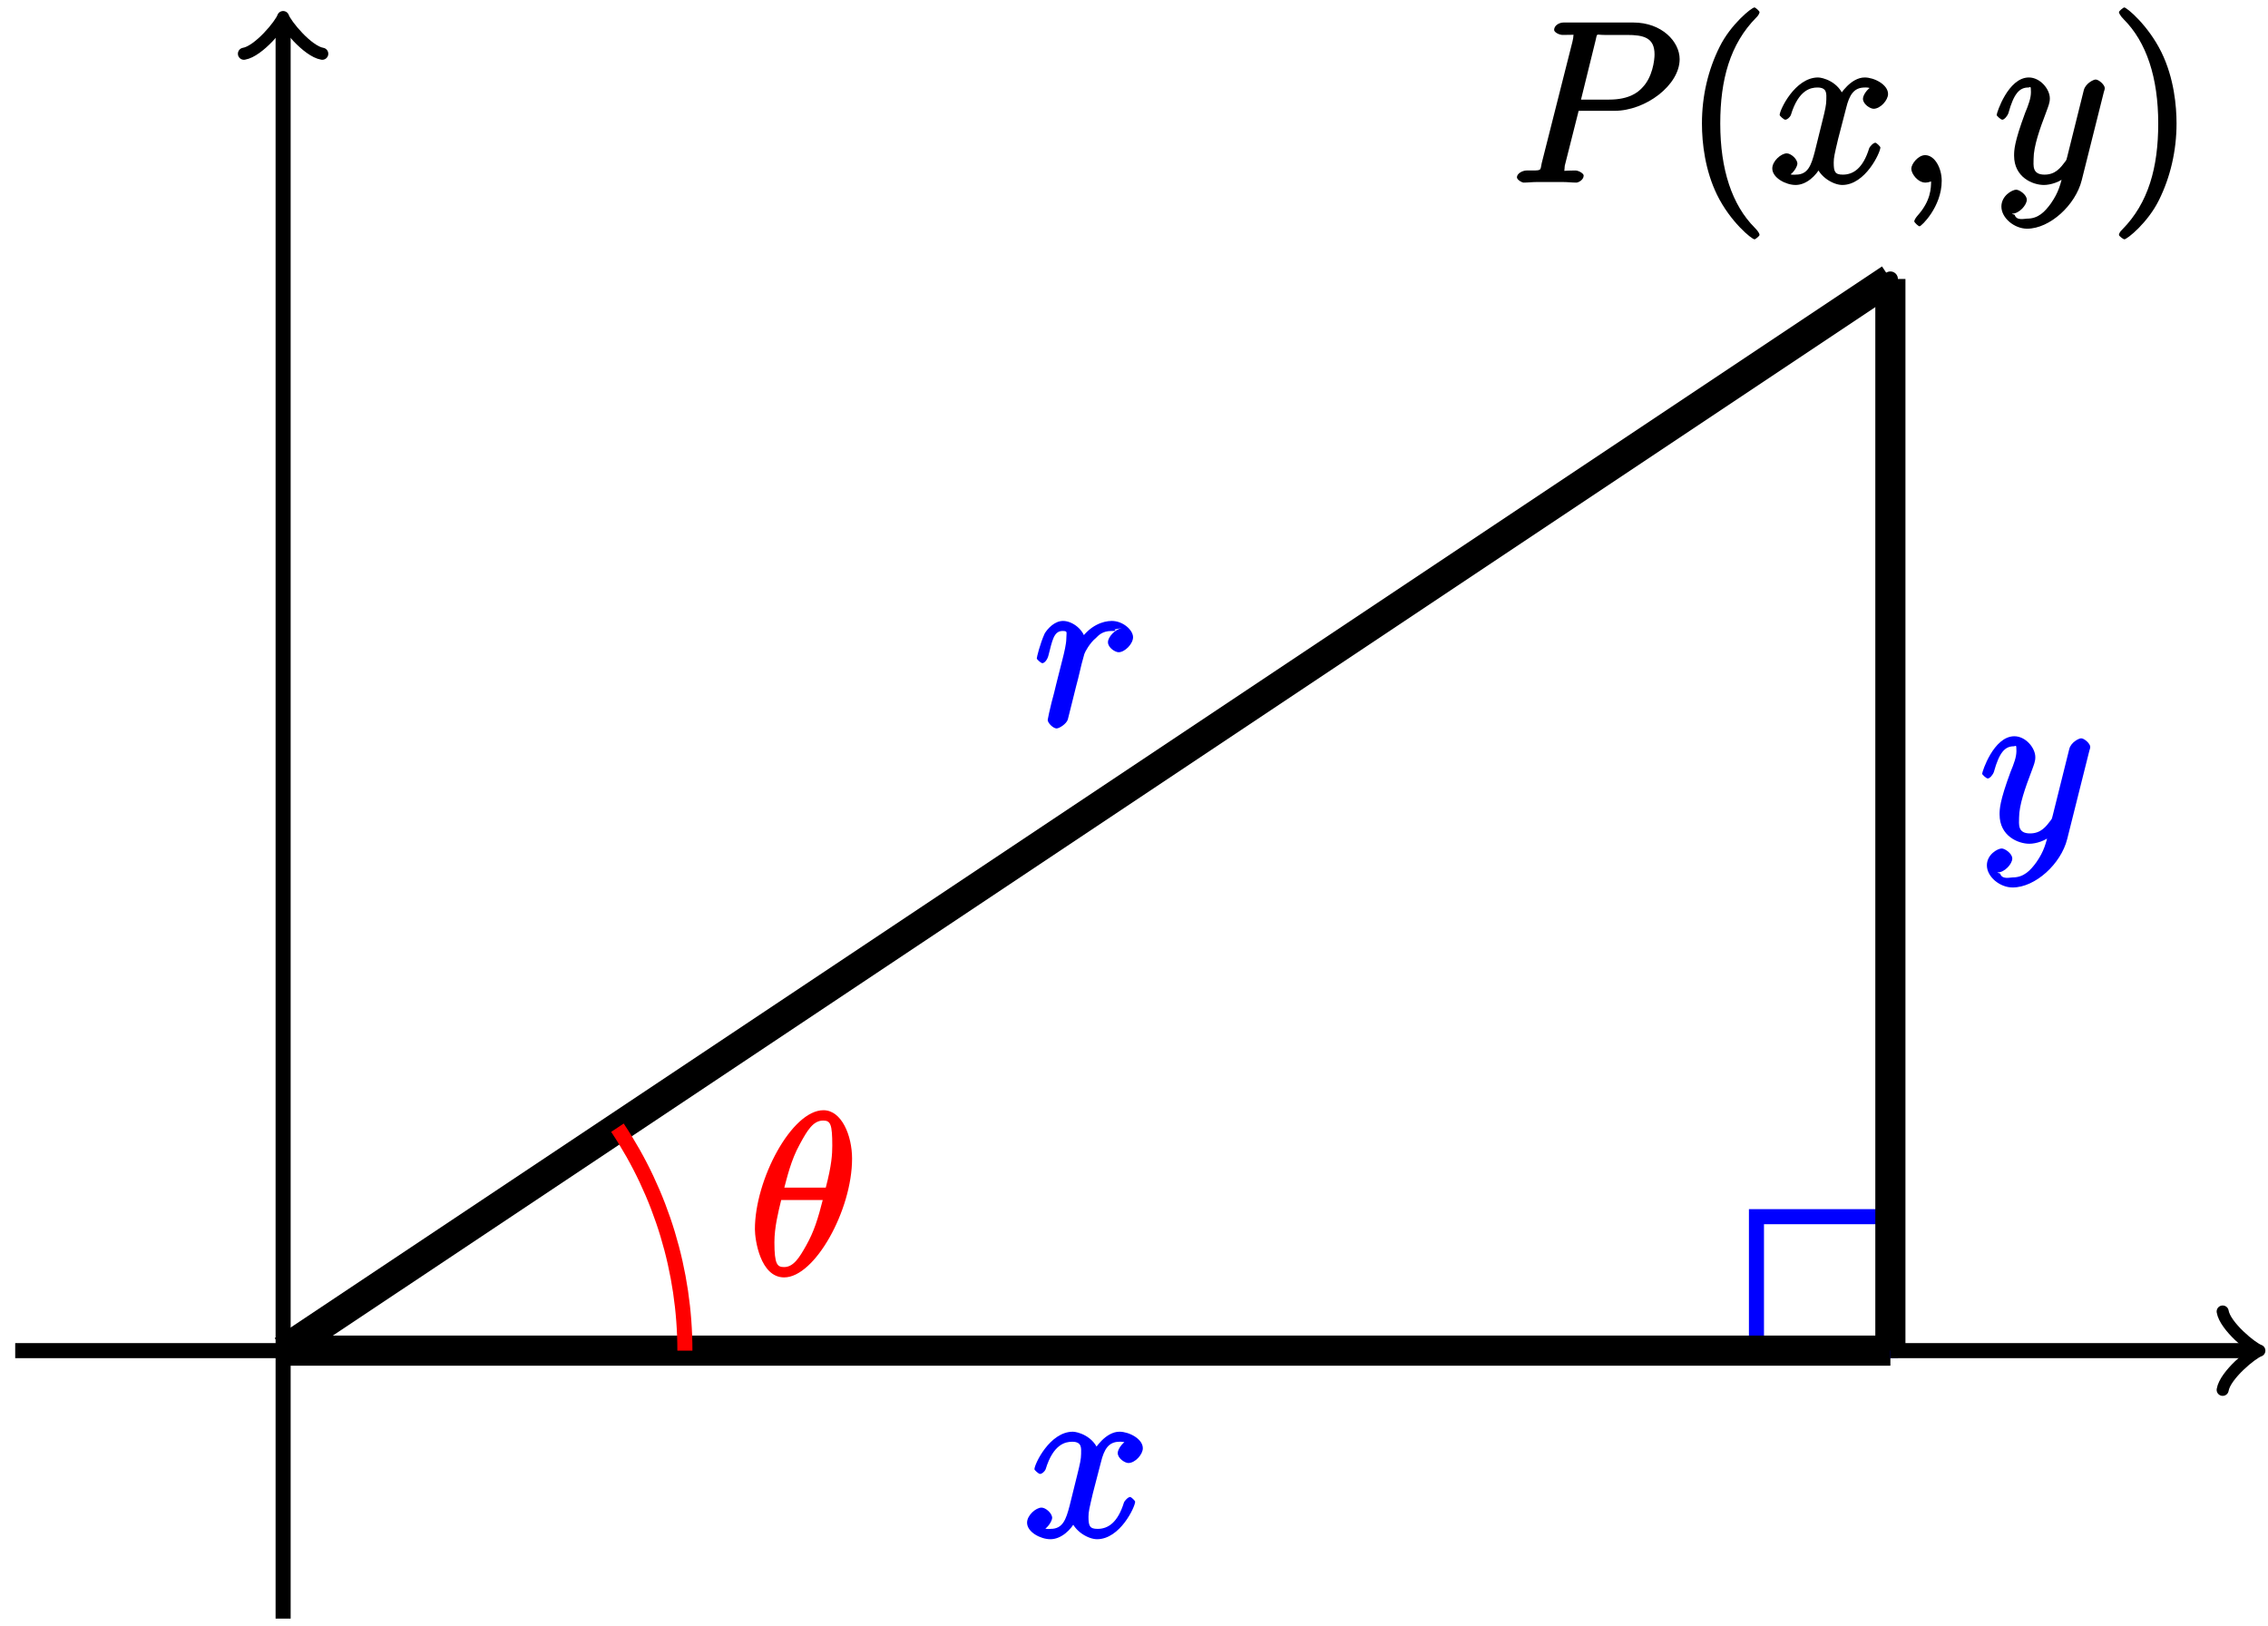
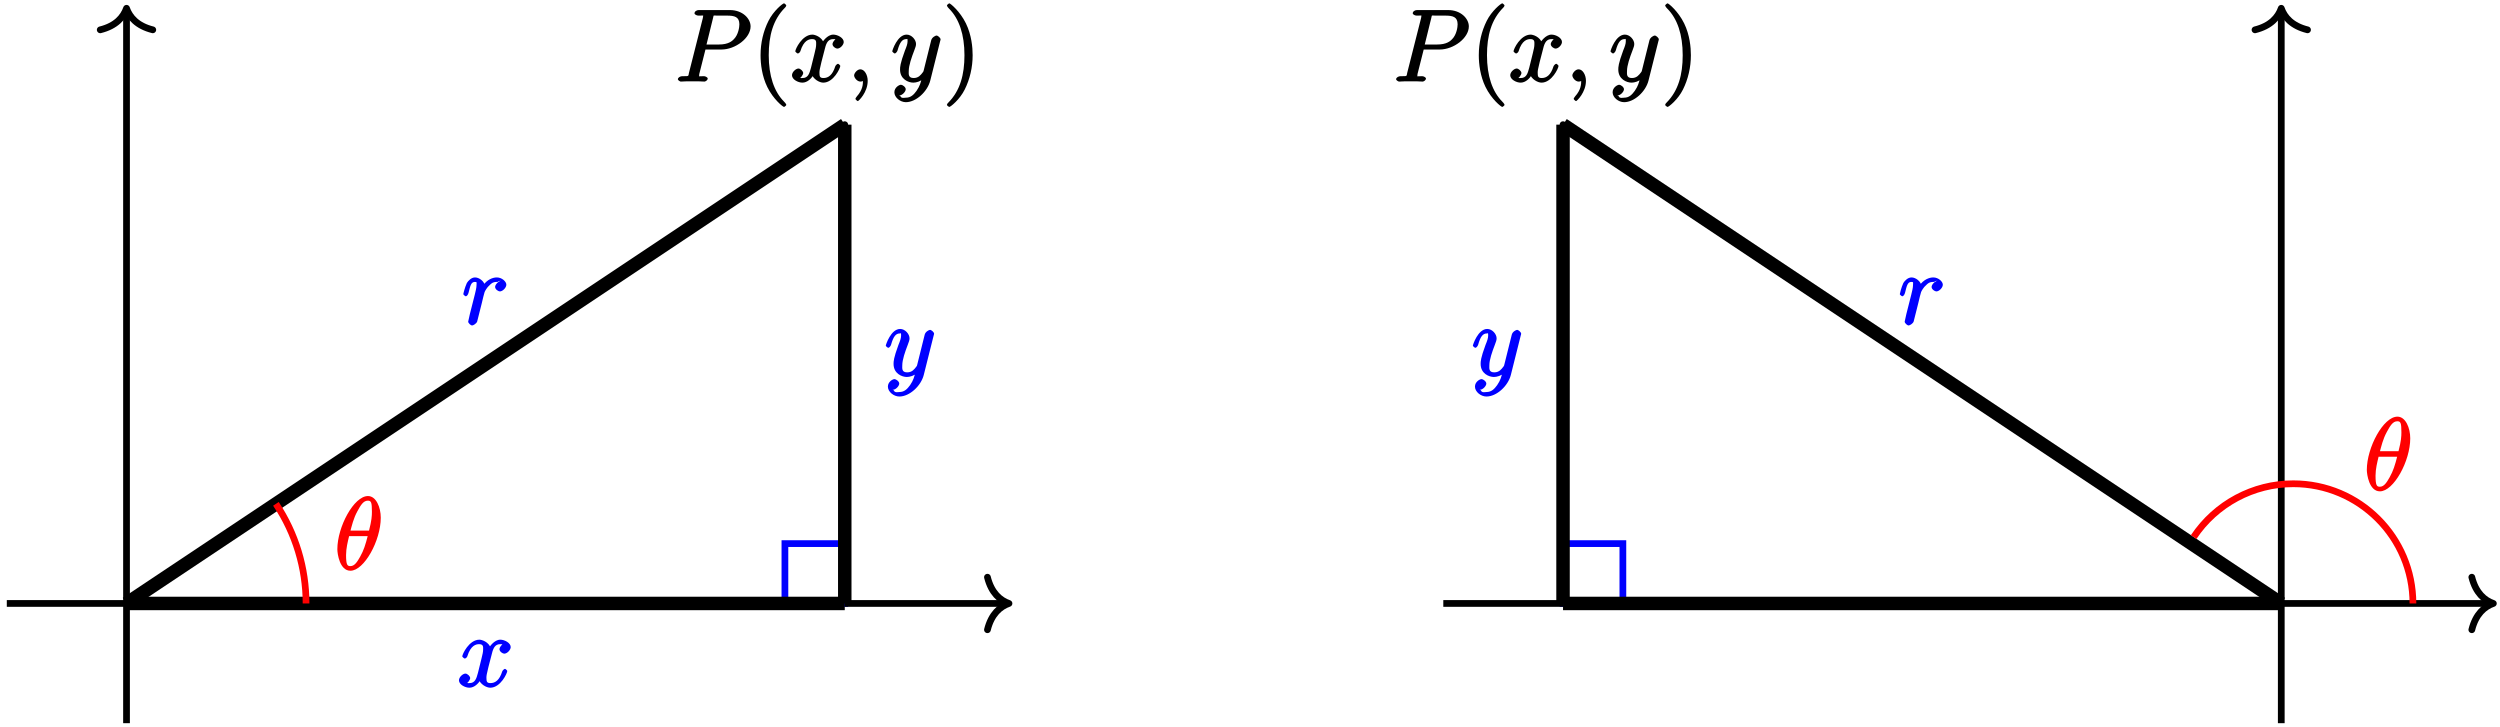
- <svg xmlns="http://www.w3.org/2000/svg" xmlns:xlink="http://www.w3.org/1999/xlink" width="120pt" height="86pt" viewBox="0 0 120 86" version="1.1">
+ <svg xmlns="http://www.w3.org/2000/svg" xmlns:xlink="http://www.w3.org/1999/xlink" width="296pt" height="86pt" viewBox="0 0 296 86" version="1.1">
  <defs>
    <g>
      <symbol overflow="visible" id="glyph0-0">
        <path style="stroke:none;" d="" />
      </symbol>
      <symbol overflow="visible" id="glyph0-1">
        <path style="stroke:none;" d="M 3.531 -3.797 L 5.547 -3.797 C 7.203 -3.797 9 -5.156 9 -6.531 C 9 -7.453 8.062 -8.469 6.547 -8.469 L 2.859 -8.469 C 2.625 -8.469 2.359 -8.312 2.359 -8.078 C 2.359 -7.953 2.625 -7.812 2.812 -7.812 C 3.531 -7.812 3.375 -7.859 3.375 -7.734 C 3.375 -7.703 3.375 -7.641 3.328 -7.453 L 1.703 -1.031 C 1.609 -0.609 1.75 -0.641 0.906 -0.641 C 0.688 -0.641 0.391 -0.484 0.391 -0.281 C 0.391 -0.141 0.672 0 0.734 0 C 0.969 0 1.203 -0.031 1.438 -0.031 L 2.828 -0.031 C 3.062 -0.031 3.312 0 3.531 0 C 3.641 0 3.922 -0.141 3.922 -0.375 C 3.922 -0.484 3.656 -0.641 3.484 -0.641 C 2.766 -0.641 2.906 -0.578 2.906 -0.688 C 2.906 -0.75 2.922 -0.844 2.922 -0.891 L 3.656 -3.797 Z M 4.547 -7.5 C 4.656 -7.938 4.547 -7.812 5.016 -7.812 L 6.203 -7.812 C 7.094 -7.812 7.672 -7.672 7.672 -6.781 C 7.672 -6.469 7.562 -5.562 7.016 -5.016 C 6.812 -4.797 6.359 -4.391 5.266 -4.391 L 3.781 -4.391 Z M 4.547 -7.5 " />
      </symbol>
      <symbol overflow="visible" id="glyph0-2">
        <path style="stroke:none;" d="M 5.672 -5.172 C 5.281 -5.109 4.969 -4.656 4.969 -4.438 C 4.969 -4.141 5.359 -3.906 5.531 -3.906 C 5.891 -3.906 6.297 -4.359 6.297 -4.688 C 6.297 -5.188 5.562 -5.562 5.062 -5.562 C 4.344 -5.562 3.766 -4.703 3.656 -4.469 L 3.984 -4.469 C 3.703 -5.359 2.812 -5.562 2.594 -5.562 C 1.375 -5.562 0.562 -3.844 0.562 -3.578 C 0.562 -3.531 0.781 -3.328 0.859 -3.328 C 0.953 -3.328 1.094 -3.438 1.156 -3.578 C 1.562 -4.922 2.219 -5.031 2.562 -5.031 C 3.094 -5.031 3.031 -4.672 3.031 -4.391 C 3.031 -4.125 2.969 -3.844 2.828 -3.281 L 2.422 -1.641 C 2.234 -0.922 2.062 -0.422 1.422 -0.422 C 1.359 -0.422 1.172 -0.375 0.922 -0.531 L 0.812 -0.281 C 1.25 -0.359 1.5 -0.859 1.5 -1 C 1.5 -1.25 1.156 -1.547 0.938 -1.547 C 0.641 -1.547 0.172 -1.141 0.172 -0.75 C 0.172 -0.25 0.891 0.125 1.406 0.125 C 1.984 0.125 2.5 -0.375 2.75 -0.859 L 2.469 -0.969 C 2.672 -0.266 3.438 0.125 3.875 0.125 C 5.094 0.125 5.891 -1.594 5.891 -1.859 C 5.891 -1.906 5.688 -2.109 5.625 -2.109 C 5.516 -2.109 5.328 -1.906 5.297 -1.812 C 4.969 -0.75 4.453 -0.422 3.906 -0.422 C 3.484 -0.422 3.422 -0.578 3.422 -1.062 C 3.422 -1.328 3.469 -1.516 3.656 -2.312 L 4.078 -3.938 C 4.25 -4.656 4.5 -5.031 5.062 -5.031 C 5.078 -5.031 5.297 -5.062 5.547 -4.906 Z M 5.672 -5.172 " />
      </symbol>
      <symbol overflow="visible" id="glyph0-3">
        <path style="stroke:none;" d="M 2.484 -0.094 C 2.484 -0.781 2.109 -1.453 1.609 -1.453 C 1.234 -1.453 0.875 -0.984 0.875 -0.734 C 0.875 -0.469 1.219 0 1.625 0 C 1.781 0 2.016 -0.078 2.125 -0.188 C 2.156 -0.219 2.062 -0.172 2.062 -0.172 C 2.094 -0.172 1.922 -0.156 1.922 -0.094 C 1.922 0.297 1.906 0.969 1.203 1.75 C 1.078 1.891 1.031 2.016 1.031 2.047 C 1.031 2.109 1.25 2.312 1.312 2.312 C 1.406 2.312 2.484 1.281 2.484 -0.094 Z M 2.484 -0.094 " />
      </symbol>
      <symbol overflow="visible" id="glyph0-4">
        <path style="stroke:none;" d="M 3.031 1.094 C 2.703 1.547 2.359 1.906 1.766 1.906 C 1.625 1.906 1.203 2.031 1.109 1.703 C 0.906 1.641 0.969 1.641 0.984 1.641 C 1.344 1.641 1.75 1.188 1.75 0.906 C 1.75 0.641 1.359 0.375 1.188 0.375 C 0.984 0.375 0.406 0.688 0.406 1.266 C 0.406 1.875 1.094 2.438 1.766 2.438 C 2.969 2.438 4.328 1.188 4.656 -0.125 L 5.828 -4.797 C 5.844 -4.859 5.875 -4.922 5.875 -5 C 5.875 -5.172 5.562 -5.453 5.391 -5.453 C 5.281 -5.453 4.859 -5.25 4.766 -4.891 L 3.891 -1.375 C 3.828 -1.156 3.875 -1.25 3.781 -1.109 C 3.531 -0.781 3.266 -0.422 2.688 -0.422 C 2.016 -0.422 2.109 -0.922 2.109 -1.25 C 2.109 -1.922 2.438 -2.844 2.766 -3.703 C 2.891 -4.047 2.969 -4.219 2.969 -4.453 C 2.969 -4.953 2.453 -5.562 1.859 -5.562 C 0.766 -5.562 0.156 -3.688 0.156 -3.578 C 0.156 -3.531 0.375 -3.328 0.453 -3.328 C 0.562 -3.328 0.734 -3.531 0.781 -3.688 C 1.062 -4.703 1.359 -5.031 1.828 -5.031 C 1.938 -5.031 1.969 -5.172 1.969 -4.781 C 1.969 -4.469 1.844 -4.125 1.656 -3.672 C 1.078 -2.109 1.078 -1.703 1.078 -1.422 C 1.078 -0.281 2.062 0.125 2.656 0.125 C 3 0.125 3.531 -0.031 3.844 -0.344 L 3.688 -0.516 C 3.516 0.141 3.438 0.5 3.031 1.094 Z M 3.031 1.094 " />
      </symbol>
      <symbol overflow="visible" id="glyph0-5">
        <path style="stroke:none;" d="M 4.656 -5.188 C 4.281 -5.109 3.922 -4.703 3.922 -4.438 C 3.922 -4.141 4.312 -3.906 4.484 -3.906 C 4.812 -3.906 5.25 -4.344 5.25 -4.703 C 5.25 -5.078 4.719 -5.562 4.125 -5.562 C 3.641 -5.562 2.969 -5.312 2.469 -4.578 L 2.75 -4.469 C 2.672 -5.109 2.031 -5.562 1.547 -5.562 C 1.094 -5.562 0.734 -5.156 0.578 -4.906 C 0.328 -4.359 0.156 -3.641 0.156 -3.578 C 0.156 -3.531 0.375 -3.328 0.453 -3.328 C 0.547 -3.328 0.719 -3.484 0.781 -3.766 C 0.969 -4.484 1.047 -5.031 1.516 -5.031 C 1.812 -5.031 1.719 -4.969 1.719 -4.625 C 1.719 -4.359 1.609 -3.891 1.516 -3.531 L 1.188 -2.234 C 1.141 -2.016 1 -1.469 0.938 -1.25 C 0.859 -0.938 0.734 -0.375 0.734 -0.328 C 0.734 -0.156 1.031 0.125 1.203 0.125 C 1.344 0.125 1.719 -0.109 1.797 -0.344 C 1.828 -0.438 2.266 -2.25 2.344 -2.516 C 2.406 -2.781 2.469 -3.031 2.531 -3.297 C 2.578 -3.469 2.625 -3.656 2.672 -3.812 C 2.703 -3.922 2.969 -4.406 3.281 -4.656 C 3.422 -4.797 3.625 -5.031 4.109 -5.031 C 4.297 -5.031 4.375 -5.031 4.266 -5.109 Z M 4.656 -5.188 " />
      </symbol>
      <symbol overflow="visible" id="glyph0-6">
        <path style="stroke:none;" d="M 5.453 -6.156 C 5.453 -7.375 4.906 -8.719 3.938 -8.719 C 2.266 -8.719 0.312 -5.062 0.312 -2.422 C 0.312 -1.875 0.594 0.125 1.859 0.125 C 3.484 0.125 5.453 -3.438 5.453 -6.156 Z M 1.828 -4.469 C 2.016 -5.172 2.219 -6.078 2.688 -6.922 C 3.078 -7.641 3.391 -8.172 3.922 -8.172 C 4.312 -8.172 4.406 -7.984 4.406 -6.844 C 4.406 -6.406 4.375 -5.812 4.062 -4.625 L 1.859 -4.625 Z M 3.938 -4.109 C 3.641 -2.938 3.438 -2.297 3.016 -1.547 C 2.672 -0.938 2.359 -0.422 1.859 -0.422 C 1.5 -0.422 1.344 -0.547 1.344 -1.734 C 1.344 -2.516 1.547 -3.328 1.703 -3.969 L 3.906 -3.969 Z M 3.938 -4.109 " />
      </symbol>
      <symbol overflow="visible" id="glyph1-0">
        <path style="stroke:none;" d="" />
      </symbol>
      <symbol overflow="visible" id="glyph1-1">
        <path style="stroke:none;" d="M 4.047 2.766 C 4.047 2.719 4 2.594 3.797 2.391 C 2.594 1.188 1.969 -0.688 1.969 -3.125 C 1.969 -5.438 2.484 -7.328 3.875 -8.734 C 4 -8.844 4.047 -8.984 4.047 -9.016 C 4.047 -9.078 3.828 -9.266 3.781 -9.266 C 3.625 -9.266 2.516 -8.359 1.938 -7.188 C 1.328 -5.969 1 -4.594 1 -3.125 C 1 -2.062 1.172 -0.641 1.797 0.641 C 2.5 2.078 3.641 3 3.781 3 C 3.828 3 4.047 2.828 4.047 2.766 Z M 4.047 2.766 " />
      </symbol>
      <symbol overflow="visible" id="glyph1-2">
        <path style="stroke:none;" d="M 3.531 -3.125 C 3.531 -4.031 3.406 -5.516 2.734 -6.891 C 2.031 -8.328 0.891 -9.266 0.766 -9.266 C 0.719 -9.266 0.484 -9.078 0.484 -9.016 C 0.484 -8.984 0.531 -8.844 0.734 -8.641 C 1.938 -7.438 2.562 -5.562 2.562 -3.125 C 2.562 -0.812 2.047 1.078 0.656 2.484 C 0.531 2.594 0.484 2.719 0.484 2.766 C 0.484 2.828 0.719 3 0.766 3 C 0.922 3 2.016 2.109 2.594 0.938 C 3.203 -0.281 3.531 -1.688 3.531 -3.125 Z M 3.531 -3.125 " />
      </symbol>
    </g>
  </defs>
  <g id="surface1">
    <path style="fill-rule:nonzero;fill:rgb(0%,0%,0%);fill-opacity:1;stroke-width:0.399;stroke-linecap:butt;stroke-linejoin:miter;stroke:rgb(0%,0%,0%);stroke-opacity:1;stroke-miterlimit:10;" d="M 85.239 56.692 C 85.239 56.805 85.149 56.891 85.04 56.891 C 84.93 56.891 84.84 56.805 84.84 56.692 C 84.84 56.583 84.93 56.493 85.04 56.493 C 85.149 56.493 85.239 56.583 85.239 56.692 Z M 85.239 56.692 " transform="matrix(1,0,0,-1,14.98,71.45)" />
    <g style="fill:rgb(0%,0%,0%);fill-opacity:1;">
      <use xlink:href="#glyph0-1" x="79.87" y="9.66" />
    </g>
    <g style="fill:rgb(0%,0%,0%);fill-opacity:1;">
      <use xlink:href="#glyph1-1" x="89.05" y="9.66" />
    </g>
    <g style="fill:rgb(0%,0%,0%);fill-opacity:1;">
      <use xlink:href="#glyph0-2" x="93.6" y="9.66" />
      <use xlink:href="#glyph0-3" x="100.252" y="9.66" />
    </g>
    <g style="fill:rgb(0%,0%,0%);fill-opacity:1;">
      <use xlink:href="#glyph0-4" x="105.488" y="9.66" />
    </g>
    <g style="fill:rgb(0%,0%,0%);fill-opacity:1;">
      <use xlink:href="#glyph1-2" x="111.63" y="9.66" />
    </g>
    <path style="fill:none;stroke-width:0.797;stroke-linecap:butt;stroke-linejoin:miter;stroke:rgb(0%,0%,100%);stroke-opacity:1;stroke-miterlimit:10;" d="M 85.04 0.001 L 85.04 7.087 L 77.954 7.087 L 77.954 0.001 Z M 85.04 0.001 " transform="matrix(1,0,0,-1,14.98,71.45)" />
    <path style="fill:none;stroke-width:1.594;stroke-linecap:butt;stroke-linejoin:miter;stroke:rgb(0%,0%,0%);stroke-opacity:1;stroke-miterlimit:10;" d="M 85.04 0.001 L 85.04 56.692 " transform="matrix(1,0,0,-1,14.98,71.45)" />
    <g style="fill:rgb(0%,0%,100%);fill-opacity:1;">
      <use xlink:href="#glyph0-4" x="104.72" y="44.51" />
    </g>
    <path style="fill:none;stroke-width:1.594;stroke-linecap:butt;stroke-linejoin:miter;stroke:rgb(0%,0%,0%);stroke-opacity:1;stroke-miterlimit:10;" d="M 0 0.001 L 85.04 56.692 " transform="matrix(1,0,0,-1,14.98,71.45)" />
    <g style="fill:rgb(0%,0%,100%);fill-opacity:1;">
      <use xlink:href="#glyph0-5" x="54.7" y="38.41" />
    </g>
    <path style="fill:none;stroke-width:1.594;stroke-linecap:butt;stroke-linejoin:miter;stroke:rgb(0%,0%,0%);stroke-opacity:1;stroke-miterlimit:10;" d="M 85.04 0.001 L 0 0.001 " transform="matrix(1,0,0,-1,14.98,71.45)" />
    <g style="fill:rgb(0%,0%,100%);fill-opacity:1;">
      <use xlink:href="#glyph0-2" x="54.17" y="81.3" />
    </g>
-     <path style="fill:none;stroke-width:0.797;stroke-linecap:butt;stroke-linejoin:miter;stroke:rgb(0%,0%,0%);stroke-opacity:1;stroke-miterlimit:10;" d="M 85.04 0.001 L 104.176 0.001 " transform="matrix(1,0,0,-1,14.98,71.45)" />
-     <path style="fill:none;stroke-width:0.638;stroke-linecap:round;stroke-linejoin:round;stroke:rgb(0%,0%,0%);stroke-opacity:1;stroke-miterlimit:10;" d="M -1.554 2.071 C -1.425 1.294 0.001 0.13 0.387 0.001 C 0.001 -0.128 -1.425 -1.296 -1.554 -2.073 " transform="matrix(1,0,0,-1,119.1557,71.45)" />
+     <path style="fill:none;stroke-width:0.797;stroke-linecap:butt;stroke-linejoin:miter;stroke:rgb(0%,0%,0%);stroke-opacity:1;stroke-miterlimit:10;" d="M 85.04 0.001 L 104.086 0.001 " transform="matrix(1,0,0,-1,14.98,71.45)" />
+     <path style="fill:none;stroke-width:0.797;stroke-linecap:round;stroke-linejoin:round;stroke:rgb(0%,0%,0%);stroke-opacity:1;stroke-miterlimit:10;" d="M -2.551 3.11 C -2.086 1.243 -1.047 0.364 0 0.001 C -1.047 -0.362 -2.086 -1.245 -2.551 -3.112 " transform="matrix(1,0,0,-1,119.4646,71.45)" />
    <path style="fill:none;stroke-width:0.797;stroke-linecap:butt;stroke-linejoin:miter;stroke:rgb(0%,0%,0%);stroke-opacity:1;stroke-miterlimit:10;" d="M -14.175 0.001 L 0 0.001 " transform="matrix(1,0,0,-1,14.98,71.45)" />
-     <path style="fill:none;stroke-width:0.797;stroke-linecap:butt;stroke-linejoin:miter;stroke:rgb(0%,0%,0%);stroke-opacity:1;stroke-miterlimit:10;" d="M 0 -14.175 L 0 70.161 " transform="matrix(1,0,0,-1,14.98,71.45)" />
-     <path style="fill:none;stroke-width:0.638;stroke-linecap:round;stroke-linejoin:round;stroke:rgb(0%,0%,0%);stroke-opacity:1;stroke-miterlimit:10;" d="M -1.553 2.074 C -1.425 1.296 0.001 0.128 0.388 -0 C 0.001 -0.129 -1.425 -1.293 -1.553 -2.071 " transform="matrix(0,-1,-1,0,14.98,1.29033)" />
+     <path style="fill:none;stroke-width:0.797;stroke-linecap:butt;stroke-linejoin:miter;stroke:rgb(0%,0%,0%);stroke-opacity:1;stroke-miterlimit:10;" d="M 0 -14.175 L 0 70.071 " transform="matrix(1,0,0,-1,14.98,71.45)" />
+     <path style="fill:none;stroke-width:0.797;stroke-linecap:round;stroke-linejoin:round;stroke:rgb(0%,0%,0%);stroke-opacity:1;stroke-miterlimit:10;" d="M -2.55 3.113 C -2.085 1.246 -1.046 0.363 0.001 -0 C -1.046 -0.364 -2.085 -1.243 -2.55 -3.11 " transform="matrix(0,-1,-1,0,14.98,0.98148)" />
    <path style="fill:none;stroke-width:0.797;stroke-linecap:butt;stroke-linejoin:miter;stroke:rgb(100%,0%,0%);stroke-opacity:1;stroke-miterlimit:10;" d="M 21.258 0.001 C 21.258 4.196 20.016 8.302 17.688 11.794 " transform="matrix(1,0,0,-1,14.98,71.45)" />
    <g style="fill:rgb(100%,0%,0%);fill-opacity:1;">
      <use xlink:href="#glyph0-6" x="39.63" y="67.45" />
    </g>
+     <path style="fill-rule:nonzero;fill:rgb(0%,0%,0%);fill-opacity:1;stroke-width:0.399;stroke-linecap:butt;stroke-linejoin:miter;stroke:rgb(0%,0%,0%);stroke-opacity:1;stroke-miterlimit:10;" d="M 170.282 56.692 C 170.282 56.805 170.192 56.891 170.083 56.891 C 169.969 56.891 169.883 56.805 169.883 56.692 C 169.883 56.583 169.969 56.493 170.083 56.493 C 170.192 56.493 170.282 56.583 170.282 56.692 Z M 170.282 56.692 " transform="matrix(1,0,0,-1,14.98,71.45)" />
+     <g style="fill:rgb(0%,0%,0%);fill-opacity:1;">
+       <use xlink:href="#glyph0-1" x="164.91" y="9.66" />
+     </g>
+     <g style="fill:rgb(0%,0%,0%);fill-opacity:1;">
+       <use xlink:href="#glyph1-1" x="174.09" y="9.66" />
+     </g>
+     <g style="fill:rgb(0%,0%,0%);fill-opacity:1;">
+       <use xlink:href="#glyph0-2" x="178.64" y="9.66" />
+       <use xlink:href="#glyph0-3" x="185.292" y="9.66" />
+     </g>
+     <g style="fill:rgb(0%,0%,0%);fill-opacity:1;">
+       <use xlink:href="#glyph0-4" x="190.528" y="9.66" />
+     </g>
+     <g style="fill:rgb(0%,0%,0%);fill-opacity:1;">
+       <use xlink:href="#glyph1-2" x="196.67" y="9.66" />
+     </g>
+     <path style="fill:none;stroke-width:0.797;stroke-linecap:butt;stroke-linejoin:miter;stroke:rgb(0%,0%,100%);stroke-opacity:1;stroke-miterlimit:10;" d="M 170.083 0.001 L 170.083 7.087 L 177.168 7.087 L 177.168 0.001 Z M 170.083 0.001 " transform="matrix(1,0,0,-1,14.98,71.45)" />
+     <path style="fill:none;stroke-width:1.594;stroke-linecap:butt;stroke-linejoin:miter;stroke:rgb(0%,0%,0%);stroke-opacity:1;stroke-miterlimit:10;" d="M 170.083 0.001 L 170.083 56.692 " transform="matrix(1,0,0,-1,14.98,71.45)" />
+     <g style="fill:rgb(0%,0%,100%);fill-opacity:1;">
+       <use xlink:href="#glyph0-4" x="174.23" y="44.51" />
+     </g>
+     <path style="fill:none;stroke-width:1.594;stroke-linecap:butt;stroke-linejoin:miter;stroke:rgb(0%,0%,0%);stroke-opacity:1;stroke-miterlimit:10;" d="M 255.122 0.001 L 170.083 56.692 " transform="matrix(1,0,0,-1,14.98,71.45)" />
+     <g style="fill:rgb(0%,0%,100%);fill-opacity:1;">
+       <use xlink:href="#glyph0-5" x="224.78" y="38.41" />
+     </g>
+     <path style="fill:none;stroke-width:1.594;stroke-linecap:butt;stroke-linejoin:miter;stroke:rgb(0%,0%,0%);stroke-opacity:1;stroke-miterlimit:10;" d="M 170.083 0.001 L 255.122 0.001 " transform="matrix(1,0,0,-1,14.98,71.45)" />
+     <path style="fill:none;stroke-width:0.797;stroke-linecap:butt;stroke-linejoin:miter;stroke:rgb(0%,0%,0%);stroke-opacity:1;stroke-miterlimit:10;" d="M 255.122 0.001 L 279.836 0.001 " transform="matrix(1,0,0,-1,14.98,71.45)" />
+     <path style="fill:none;stroke-width:0.797;stroke-linecap:round;stroke-linejoin:round;stroke:rgb(0%,0%,0%);stroke-opacity:1;stroke-miterlimit:10;" d="M -2.551 3.11 C -2.086 1.243 -1.047 0.364 0 0.001 C -1.047 -0.362 -2.086 -1.245 -2.551 -3.112 " transform="matrix(1,0,0,-1,295.2147,71.45)" />
+     <path style="fill:none;stroke-width:0.797;stroke-linecap:butt;stroke-linejoin:miter;stroke:rgb(0%,0%,0%);stroke-opacity:1;stroke-miterlimit:10;" d="M 170.083 0.001 L 155.907 0.001 " transform="matrix(1,0,0,-1,14.98,71.45)" />
+     <path style="fill:none;stroke-width:0.797;stroke-linecap:butt;stroke-linejoin:miter;stroke:rgb(0%,0%,0%);stroke-opacity:1;stroke-miterlimit:10;" d="M 255.122 -14.175 L 255.122 70.071 " transform="matrix(1,0,0,-1,14.98,71.45)" />
+     <path style="fill:none;stroke-width:0.797;stroke-linecap:round;stroke-linejoin:round;stroke:rgb(0%,0%,0%);stroke-opacity:1;stroke-miterlimit:10;" d="M -2.55 3.109 C -2.085 1.246 -1.046 0.363 0.001 -0 C -1.046 -0.364 -2.085 -1.242 -2.55 -3.11 " transform="matrix(0,-1,-1,0,270.1013,0.98148)" />
+     <path style="fill:none;stroke-width:0.797;stroke-linecap:butt;stroke-linejoin:miter;stroke:rgb(100%,0%,0%);stroke-opacity:1;stroke-miterlimit:10;" d="M 270.711 0.001 C 270.711 7.829 264.368 14.173 256.54 14.173 C 251.801 14.173 247.375 11.802 244.747 7.86 " transform="matrix(1,0,0,-1,14.98,71.45)" />
+     <g style="fill:rgb(100%,0%,0%);fill-opacity:1;">
+       <use xlink:href="#glyph0-6" x="279.92" y="58.05" />
+     </g>
  </g>
</svg>
